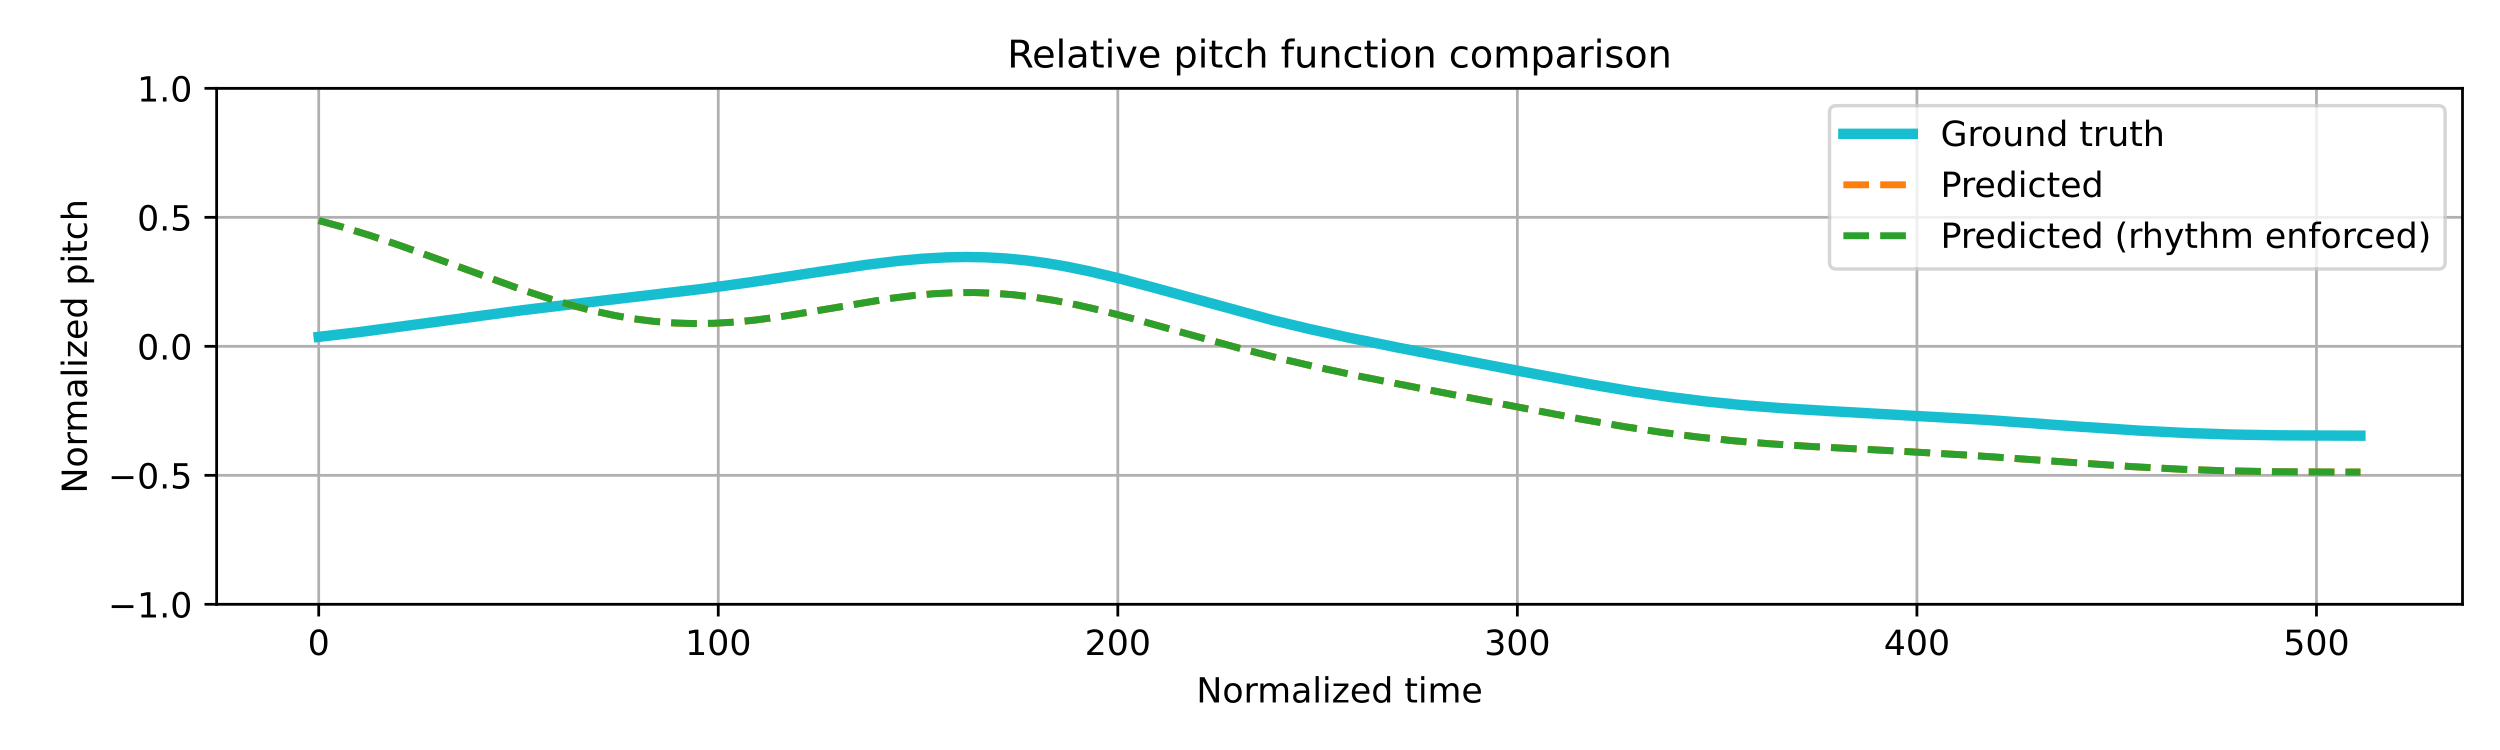
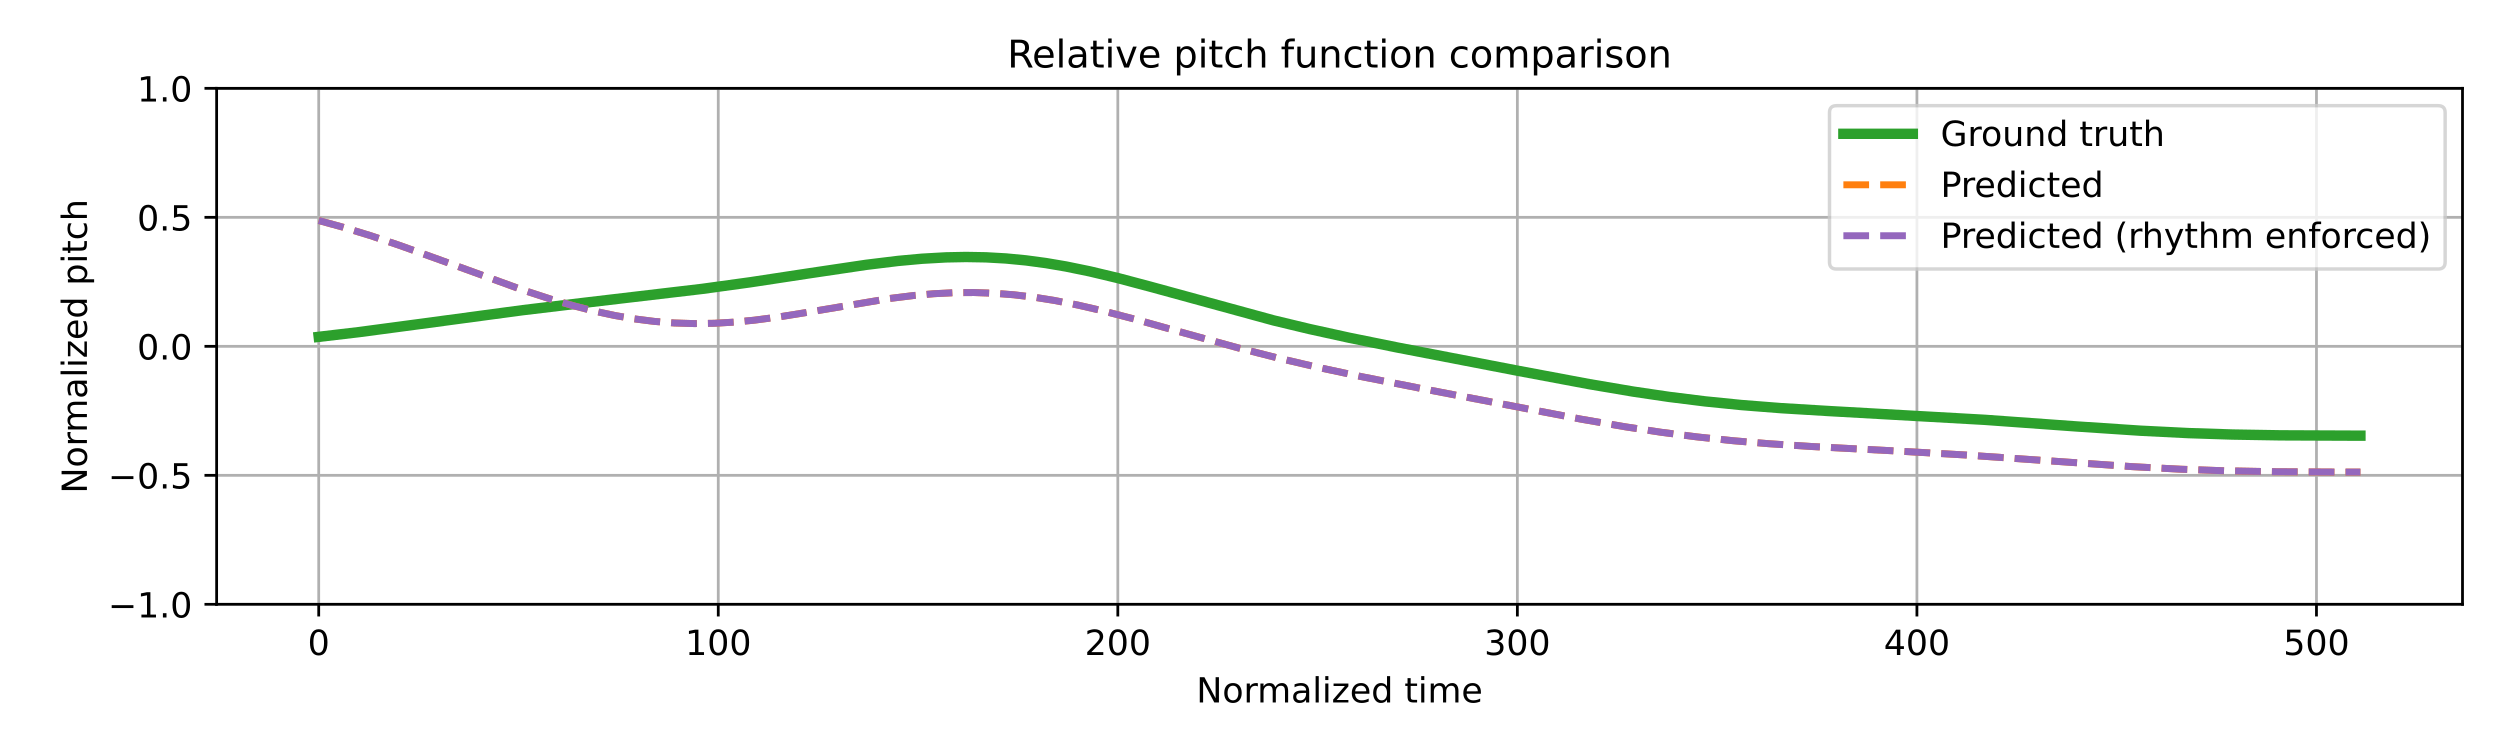
<svg xmlns="http://www.w3.org/2000/svg" xmlns:xlink="http://www.w3.org/1999/xlink" width="720pt" height="216pt" viewBox="0 0 720 216" version="1.1">
  <defs>
    <style type="text/css">*{stroke-linejoin: round; stroke-linecap: butt}</style>
  </defs>
  <g id="figure_1">
    <g id="patch_1">
      <path d="M 0 216  L 720 216  L 720 0  L 0 0  z " style="fill: #ffffff" />
    </g>
    <g id="axes_1">
      <g id="patch_2">
        <path d="M 62.39 174.04  L 709.2 174.04  L 709.2 25.44  L 62.39 25.44  z " style="fill: #ffffff" />
      </g>
      <g id="matplotlib.axis_1">
        <g id="xtick_1">
          <g id="line2d_1">
-             <path d="M 91.79 174.04  L 91.79 25.44  " clip-path="url(#pbbfcba9edf)" style="fill: none; stroke: #b0b0b0; stroke-width: 0.8; stroke-linecap: square" />
+             <path d="M 91.79 174.04  L 91.79 25.44  " clip-path="url(#p43c987a8b2)" style="fill: none; stroke: #b0b0b0; stroke-width: 0.8; stroke-linecap: square" />
          </g>
          <g id="line2d_2">
            <defs>
-               <path id="md4613d8fa9" d="M 0 0  L 0 3.5  " style="stroke: #000000; stroke-width: 0.8" />
-             </defs>
-             <g>
-               <use xlink:href="#md4613d8fa9" x="91.79" y="174.04" style="stroke: #000000; stroke-width: 0.8" />
+               <path id="m42321c22c2" d="M 0 0  L 0 3.5  " style="stroke: #000000; stroke-width: 0.8" />
+             </defs>
+             <g>
+               <use xlink:href="#m42321c22c2" x="91.79" y="174.04" style="stroke: #000000; stroke-width: 0.8" />
            </g>
          </g>
          <g id="text_1">
            <g transform="translate(88.60921 188.6384) scale(0.1 -0.1)">
              <defs>
                <path id="DejaVuSans-30" d="M 2034 4250  Q 1547 4250 1301 3770  Q 1056 3291 1056 2328  Q 1056 1369 1301 889  Q 1547 409 2034 409  Q 2525 409 2770 889  Q 3016 1369 3016 2328  Q 3016 3291 2770 3770  Q 2525 4250 2034 4250  z M 2034 4750  Q 2819 4750 3233 4129  Q 3647 3509 3647 2328  Q 3647 1150 3233 529  Q 2819 -91 2034 -91  Q 1250 -91 836 529  Q 422 1150 422 2328  Q 422 3509 836 4129  Q 1250 4750 2034 4750  z " transform="scale(0.015625)" />
              </defs>
              <use xlink:href="#DejaVuSans-30" />
            </g>
          </g>
        </g>
        <g id="xtick_2">
          <g id="line2d_3">
-             <path d="M 206.861 174.04  L 206.861 25.44  " clip-path="url(#pbbfcba9edf)" style="fill: none; stroke: #b0b0b0; stroke-width: 0.8; stroke-linecap: square" />
+             <path d="M 206.861 174.04  L 206.861 25.44  " clip-path="url(#p43c987a8b2)" style="fill: none; stroke: #b0b0b0; stroke-width: 0.8; stroke-linecap: square" />
          </g>
          <g id="line2d_4">
            <g>
-               <use xlink:href="#md4613d8fa9" x="206.861" y="174.04" style="stroke: #000000; stroke-width: 0.8" />
+               <use xlink:href="#m42321c22c2" x="206.861" y="174.04" style="stroke: #000000; stroke-width: 0.8" />
            </g>
          </g>
          <g id="text_2">
            <g transform="translate(197.317 188.6384) scale(0.1 -0.1)">
              <defs>
                <path id="DejaVuSans-31" d="M 794 531  L 1825 531  L 1825 4091  L 703 3866  L 703 4441  L 1819 4666  L 2450 4666  L 2450 531  L 3481 531  L 3481 0  L 794 0  L 794 531  z " transform="scale(0.015625)" />
              </defs>
              <use xlink:href="#DejaVuSans-31" />
              <use xlink:href="#DejaVuSans-30" transform="translate(63.62305 0)" />
              <use xlink:href="#DejaVuSans-30" transform="translate(127.2461 0)" />
            </g>
          </g>
        </g>
        <g id="xtick_3">
          <g id="line2d_5">
-             <path d="M 321.931 174.04  L 321.931 25.44  " clip-path="url(#pbbfcba9edf)" style="fill: none; stroke: #b0b0b0; stroke-width: 0.8; stroke-linecap: square" />
+             <path d="M 321.931 174.04  L 321.931 25.44  " clip-path="url(#p43c987a8b2)" style="fill: none; stroke: #b0b0b0; stroke-width: 0.8; stroke-linecap: square" />
          </g>
          <g id="line2d_6">
            <g>
-               <use xlink:href="#md4613d8fa9" x="321.931" y="174.04" style="stroke: #000000; stroke-width: 0.8" />
+               <use xlink:href="#m42321c22c2" x="321.931" y="174.04" style="stroke: #000000; stroke-width: 0.8" />
            </g>
          </g>
          <g id="text_3">
            <g transform="translate(312.3872 188.6384) scale(0.1 -0.1)">
              <defs>
                <path id="DejaVuSans-32" d="M 1228 531  L 3431 531  L 3431 0  L 469 0  L 469 531  Q 828 903 1448 1529  Q 2069 2156 2228 2338  Q 2531 2678 2651 2914  Q 2772 3150 2772 3378  Q 2772 3750 2511 3984  Q 2250 4219 1831 4219  Q 1534 4219 1204 4116  Q 875 4013 500 3803  L 500 4441  Q 881 4594 1212 4672  Q 1544 4750 1819 4750  Q 2544 4750 2975 4387  Q 3406 4025 3406 3419  Q 3406 3131 3298 2873  Q 3191 2616 2906 2266  Q 2828 2175 2409 1742  Q 1991 1309 1228 531  z " transform="scale(0.015625)" />
              </defs>
              <use xlink:href="#DejaVuSans-32" />
              <use xlink:href="#DejaVuSans-30" transform="translate(63.62305 0)" />
              <use xlink:href="#DejaVuSans-30" transform="translate(127.2461 0)" />
            </g>
          </g>
        </g>
        <g id="xtick_4">
          <g id="line2d_7">
-             <path d="M 437.001 174.04  L 437.001 25.44  " clip-path="url(#pbbfcba9edf)" style="fill: none; stroke: #b0b0b0; stroke-width: 0.8; stroke-linecap: square" />
+             <path d="M 437.001 174.04  L 437.001 25.44  " clip-path="url(#p43c987a8b2)" style="fill: none; stroke: #b0b0b0; stroke-width: 0.8; stroke-linecap: square" />
          </g>
          <g id="line2d_8">
            <g>
-               <use xlink:href="#md4613d8fa9" x="437.001" y="174.04" style="stroke: #000000; stroke-width: 0.8" />
+               <use xlink:href="#m42321c22c2" x="437.001" y="174.04" style="stroke: #000000; stroke-width: 0.8" />
            </g>
          </g>
          <g id="text_4">
            <g transform="translate(427.4575 188.6384) scale(0.1 -0.1)">
              <defs>
                <path id="DejaVuSans-33" d="M 2597 2516  Q 3050 2419 3304 2112  Q 3559 1806 3559 1356  Q 3559 666 3084 287  Q 2609 -91 1734 -91  Q 1441 -91 1130 -33  Q 819 25 488 141  L 488 750  Q 750 597 1062 519  Q 1375 441 1716 441  Q 2309 441 2620 675  Q 2931 909 2931 1356  Q 2931 1769 2642 2001  Q 2353 2234 1838 2234  L 1294 2234  L 1294 2753  L 1863 2753  Q 2328 2753 2575 2939  Q 2822 3125 2822 3475  Q 2822 3834 2567 4026  Q 2313 4219 1838 4219  Q 1578 4219 1281 4162  Q 984 4106 628 3988  L 628 4550  Q 988 4650 1302 4700  Q 1616 4750 1894 4750  Q 2613 4750 3031 4423  Q 3450 4097 3450 3541  Q 3450 3153 3228 2886  Q 3006 2619 2597 2516  z " transform="scale(0.015625)" />
              </defs>
              <use xlink:href="#DejaVuSans-33" />
              <use xlink:href="#DejaVuSans-30" transform="translate(63.62305 0)" />
              <use xlink:href="#DejaVuSans-30" transform="translate(127.2461 0)" />
            </g>
          </g>
        </g>
        <g id="xtick_5">
          <g id="line2d_9">
-             <path d="M 552.072 174.04  L 552.072 25.44  " clip-path="url(#pbbfcba9edf)" style="fill: none; stroke: #b0b0b0; stroke-width: 0.8; stroke-linecap: square" />
+             <path d="M 552.072 174.04  L 552.072 25.44  " clip-path="url(#p43c987a8b2)" style="fill: none; stroke: #b0b0b0; stroke-width: 0.8; stroke-linecap: square" />
          </g>
          <g id="line2d_10">
            <g>
-               <use xlink:href="#md4613d8fa9" x="552.072" y="174.04" style="stroke: #000000; stroke-width: 0.8" />
+               <use xlink:href="#m42321c22c2" x="552.072" y="174.04" style="stroke: #000000; stroke-width: 0.8" />
            </g>
          </g>
          <g id="text_5">
            <g transform="translate(542.5278 188.6384) scale(0.1 -0.1)">
              <defs>
                <path id="DejaVuSans-34" d="M 2419 4116  L 825 1625  L 2419 1625  L 2419 4116  z M 2253 4666  L 3047 4666  L 3047 1625  L 3713 1625  L 3713 1100  L 3047 1100  L 3047 0  L 2419 0  L 2419 1100  L 313 1100  L 313 1709  L 2253 4666  z " transform="scale(0.015625)" />
              </defs>
              <use xlink:href="#DejaVuSans-34" />
              <use xlink:href="#DejaVuSans-30" transform="translate(63.62305 0)" />
              <use xlink:href="#DejaVuSans-30" transform="translate(127.2461 0)" />
            </g>
          </g>
        </g>
        <g id="xtick_6">
          <g id="line2d_11">
-             <path d="M 667.142 174.04  L 667.142 25.44  " clip-path="url(#pbbfcba9edf)" style="fill: none; stroke: #b0b0b0; stroke-width: 0.8; stroke-linecap: square" />
+             <path d="M 667.142 174.04  L 667.142 25.44  " clip-path="url(#p43c987a8b2)" style="fill: none; stroke: #b0b0b0; stroke-width: 0.8; stroke-linecap: square" />
          </g>
          <g id="line2d_12">
            <g>
-               <use xlink:href="#md4613d8fa9" x="667.142" y="174.04" style="stroke: #000000; stroke-width: 0.8" />
+               <use xlink:href="#m42321c22c2" x="667.142" y="174.04" style="stroke: #000000; stroke-width: 0.8" />
            </g>
          </g>
          <g id="text_6">
            <g transform="translate(657.5981 188.6384) scale(0.1 -0.1)">
              <defs>
                <path id="DejaVuSans-35" d="M 691 4666  L 3169 4666  L 3169 4134  L 1269 4134  L 1269 2991  Q 1406 3038 1543 3061  Q 1681 3084 1819 3084  Q 2600 3084 3056 2656  Q 3513 2228 3513 1497  Q 3513 744 3044 326  Q 2575 -91 1722 -91  Q 1428 -91 1123 -41  Q 819 9 494 109  L 494 744  Q 775 591 1075 516  Q 1375 441 1709 441  Q 2250 441 2565 725  Q 2881 1009 2881 1497  Q 2881 1984 2565 2268  Q 2250 2553 1709 2553  Q 1456 2553 1204 2497  Q 953 2441 691 2322  L 691 4666  z " transform="scale(0.015625)" />
              </defs>
              <use xlink:href="#DejaVuSans-35" />
              <use xlink:href="#DejaVuSans-30" transform="translate(63.62305 0)" />
              <use xlink:href="#DejaVuSans-30" transform="translate(127.2461 0)" />
            </g>
          </g>
        </g>
        <g id="text_7">
          <g transform="translate(344.5544 202.3166) scale(0.1 -0.1)">
            <defs>
              <path id="DejaVuSans-4e" d="M 628 4666  L 1478 4666  L 3547 763  L 3547 4666  L 4159 4666  L 4159 0  L 3309 0  L 1241 3903  L 1241 0  L 628 0  L 628 4666  z " transform="scale(0.015625)" />
              <path id="DejaVuSans-6f" d="M 1959 3097  Q 1497 3097 1228 2736  Q 959 2375 959 1747  Q 959 1119 1226 758  Q 1494 397 1959 397  Q 2419 397 2687 759  Q 2956 1122 2956 1747  Q 2956 2369 2687 2733  Q 2419 3097 1959 3097  z M 1959 3584  Q 2709 3584 3137 3096  Q 3566 2609 3566 1747  Q 3566 888 3137 398  Q 2709 -91 1959 -91  Q 1206 -91 779 398  Q 353 888 353 1747  Q 353 2609 779 3096  Q 1206 3584 1959 3584  z " transform="scale(0.015625)" />
              <path id="DejaVuSans-72" d="M 2631 2963  Q 2534 3019 2420 3045  Q 2306 3072 2169 3072  Q 1681 3072 1420 2755  Q 1159 2438 1159 1844  L 1159 0  L 581 0  L 581 3500  L 1159 3500  L 1159 2956  Q 1341 3275 1631 3429  Q 1922 3584 2338 3584  Q 2397 3584 2469 3576  Q 2541 3569 2628 3553  L 2631 2963  z " transform="scale(0.015625)" />
              <path id="DejaVuSans-6d" d="M 3328 2828  Q 3544 3216 3844 3400  Q 4144 3584 4550 3584  Q 5097 3584 5394 3201  Q 5691 2819 5691 2113  L 5691 0  L 5113 0  L 5113 2094  Q 5113 2597 4934 2840  Q 4756 3084 4391 3084  Q 3944 3084 3684 2787  Q 3425 2491 3425 1978  L 3425 0  L 2847 0  L 2847 2094  Q 2847 2600 2669 2842  Q 2491 3084 2119 3084  Q 1678 3084 1418 2786  Q 1159 2488 1159 1978  L 1159 0  L 581 0  L 581 3500  L 1159 3500  L 1159 2956  Q 1356 3278 1631 3431  Q 1906 3584 2284 3584  Q 2666 3584 2933 3390  Q 3200 3197 3328 2828  z " transform="scale(0.015625)" />
              <path id="DejaVuSans-61" d="M 2194 1759  Q 1497 1759 1228 1600  Q 959 1441 959 1056  Q 959 750 1161 570  Q 1363 391 1709 391  Q 2188 391 2477 730  Q 2766 1069 2766 1631  L 2766 1759  L 2194 1759  z M 3341 1997  L 3341 0  L 2766 0  L 2766 531  Q 2569 213 2275 61  Q 1981 -91 1556 -91  Q 1019 -91 701 211  Q 384 513 384 1019  Q 384 1609 779 1909  Q 1175 2209 1959 2209  L 2766 2209  L 2766 2266  Q 2766 2663 2505 2880  Q 2244 3097 1772 3097  Q 1472 3097 1187 3025  Q 903 2953 641 2809  L 641 3341  Q 956 3463 1253 3523  Q 1550 3584 1831 3584  Q 2591 3584 2966 3190  Q 3341 2797 3341 1997  z " transform="scale(0.015625)" />
              <path id="DejaVuSans-6c" d="M 603 4863  L 1178 4863  L 1178 0  L 603 0  L 603 4863  z " transform="scale(0.015625)" />
              <path id="DejaVuSans-69" d="M 603 3500  L 1178 3500  L 1178 0  L 603 0  L 603 3500  z M 603 4863  L 1178 4863  L 1178 4134  L 603 4134  L 603 4863  z " transform="scale(0.015625)" />
              <path id="DejaVuSans-7a" d="M 353 3500  L 3084 3500  L 3084 2975  L 922 459  L 3084 459  L 3084 0  L 275 0  L 275 525  L 2438 3041  L 353 3041  L 353 3500  z " transform="scale(0.015625)" />
              <path id="DejaVuSans-65" d="M 3597 1894  L 3597 1613  L 953 1613  Q 991 1019 1311 708  Q 1631 397 2203 397  Q 2534 397 2845 478  Q 3156 559 3463 722  L 3463 178  Q 3153 47 2828 -22  Q 2503 -91 2169 -91  Q 1331 -91 842 396  Q 353 884 353 1716  Q 353 2575 817 3079  Q 1281 3584 2069 3584  Q 2775 3584 3186 3129  Q 3597 2675 3597 1894  z M 3022 2063  Q 3016 2534 2758 2815  Q 2500 3097 2075 3097  Q 1594 3097 1305 2825  Q 1016 2553 972 2059  L 3022 2063  z " transform="scale(0.015625)" />
              <path id="DejaVuSans-64" d="M 2906 2969  L 2906 4863  L 3481 4863  L 3481 0  L 2906 0  L 2906 525  Q 2725 213 2448 61  Q 2172 -91 1784 -91  Q 1150 -91 751 415  Q 353 922 353 1747  Q 353 2572 751 3078  Q 1150 3584 1784 3584  Q 2172 3584 2448 3432  Q 2725 3281 2906 2969  z M 947 1747  Q 947 1113 1208 752  Q 1469 391 1925 391  Q 2381 391 2643 752  Q 2906 1113 2906 1747  Q 2906 2381 2643 2742  Q 2381 3103 1925 3103  Q 1469 3103 1208 2742  Q 947 2381 947 1747  z " transform="scale(0.015625)" />
              <path id="DejaVuSans-20" transform="scale(0.015625)" />
              <path id="DejaVuSans-74" d="M 1172 4494  L 1172 3500  L 2356 3500  L 2356 3053  L 1172 3053  L 1172 1153  Q 1172 725 1289 603  Q 1406 481 1766 481  L 2356 481  L 2356 0  L 1766 0  Q 1100 0 847 248  Q 594 497 594 1153  L 594 3053  L 172 3053  L 172 3500  L 594 3500  L 594 4494  L 1172 4494  z " transform="scale(0.015625)" />
            </defs>
            <use xlink:href="#DejaVuSans-4e" />
            <use xlink:href="#DejaVuSans-6f" transform="translate(74.80469 0)" />
            <use xlink:href="#DejaVuSans-72" transform="translate(135.9863 0)" />
            <use xlink:href="#DejaVuSans-6d" transform="translate(175.3496 0)" />
            <use xlink:href="#DejaVuSans-61" transform="translate(272.7617 0)" />
            <use xlink:href="#DejaVuSans-6c" transform="translate(334.041 0)" />
            <use xlink:href="#DejaVuSans-69" transform="translate(361.8242 0)" />
            <use xlink:href="#DejaVuSans-7a" transform="translate(389.6074 0)" />
            <use xlink:href="#DejaVuSans-65" transform="translate(442.0977 0)" />
            <use xlink:href="#DejaVuSans-64" transform="translate(503.6211 0)" />
            <use xlink:href="#DejaVuSans-20" transform="translate(567.0977 0)" />
            <use xlink:href="#DejaVuSans-74" transform="translate(598.8848 0)" />
            <use xlink:href="#DejaVuSans-69" transform="translate(638.0938 0)" />
            <use xlink:href="#DejaVuSans-6d" transform="translate(665.877 0)" />
            <use xlink:href="#DejaVuSans-65" transform="translate(763.2891 0)" />
          </g>
        </g>
      </g>
      <g id="matplotlib.axis_2">
        <g id="ytick_1">
          <g id="line2d_13">
-             <path d="M 62.39 174.04  L 709.2 174.04  " clip-path="url(#pbbfcba9edf)" style="fill: none; stroke: #b0b0b0; stroke-width: 0.8; stroke-linecap: square" />
+             <path d="M 62.39 174.04  L 709.2 174.04  " clip-path="url(#p43c987a8b2)" style="fill: none; stroke: #b0b0b0; stroke-width: 0.8; stroke-linecap: square" />
          </g>
          <g id="line2d_14">
            <defs>
-               <path id="m820116ccd8" d="M 0 0  L -3.5 0  " style="stroke: #000000; stroke-width: 0.8" />
-             </defs>
-             <g>
-               <use xlink:href="#m820116ccd8" x="62.39" y="174.04" style="stroke: #000000; stroke-width: 0.8" />
+               <path id="mbf171f1974" d="M 0 0  L -3.5 0  " style="stroke: #000000; stroke-width: 0.8" />
+             </defs>
+             <g>
+               <use xlink:href="#mbf171f1974" x="62.39" y="174.04" style="stroke: #000000; stroke-width: 0.8" />
            </g>
          </g>
          <g id="text_8">
            <g transform="translate(31.10719 177.8392) scale(0.1 -0.1)">
              <defs>
                <path id="DejaVuSans-2212" d="M 678 2272  L 4684 2272  L 4684 1741  L 678 1741  L 678 2272  z " transform="scale(0.015625)" />
                <path id="DejaVuSans-2e" d="M 684 794  L 1344 794  L 1344 0  L 684 0  L 684 794  z " transform="scale(0.015625)" />
              </defs>
              <use xlink:href="#DejaVuSans-2212" />
              <use xlink:href="#DejaVuSans-31" transform="translate(83.78906 0)" />
              <use xlink:href="#DejaVuSans-2e" transform="translate(147.4121 0)" />
              <use xlink:href="#DejaVuSans-30" transform="translate(179.1992 0)" />
            </g>
          </g>
        </g>
        <g id="ytick_2">
          <g id="line2d_15">
-             <path d="M 62.39 136.89  L 709.2 136.89  " clip-path="url(#pbbfcba9edf)" style="fill: none; stroke: #b0b0b0; stroke-width: 0.8; stroke-linecap: square" />
+             <path d="M 62.39 136.89  L 709.2 136.89  " clip-path="url(#p43c987a8b2)" style="fill: none; stroke: #b0b0b0; stroke-width: 0.8; stroke-linecap: square" />
          </g>
          <g id="line2d_16">
            <g>
-               <use xlink:href="#m820116ccd8" x="62.39" y="136.89" style="stroke: #000000; stroke-width: 0.8" />
+               <use xlink:href="#mbf171f1974" x="62.39" y="136.89" style="stroke: #000000; stroke-width: 0.8" />
            </g>
          </g>
          <g id="text_9">
            <g transform="translate(31.10719 140.6892) scale(0.1 -0.1)">
              <use xlink:href="#DejaVuSans-2212" />
              <use xlink:href="#DejaVuSans-30" transform="translate(83.78906 0)" />
              <use xlink:href="#DejaVuSans-2e" transform="translate(147.4121 0)" />
              <use xlink:href="#DejaVuSans-35" transform="translate(179.1992 0)" />
            </g>
          </g>
        </g>
        <g id="ytick_3">
          <g id="line2d_17">
-             <path d="M 62.39 99.74  L 709.2 99.74  " clip-path="url(#pbbfcba9edf)" style="fill: none; stroke: #b0b0b0; stroke-width: 0.8; stroke-linecap: square" />
+             <path d="M 62.39 99.74  L 709.2 99.74  " clip-path="url(#p43c987a8b2)" style="fill: none; stroke: #b0b0b0; stroke-width: 0.8; stroke-linecap: square" />
          </g>
          <g id="line2d_18">
            <g>
-               <use xlink:href="#m820116ccd8" x="62.39" y="99.74" style="stroke: #000000; stroke-width: 0.8" />
+               <use xlink:href="#mbf171f1974" x="62.39" y="99.74" style="stroke: #000000; stroke-width: 0.8" />
            </g>
          </g>
          <g id="text_10">
            <g transform="translate(39.48687 103.5392) scale(0.1 -0.1)">
              <use xlink:href="#DejaVuSans-30" />
              <use xlink:href="#DejaVuSans-2e" transform="translate(63.62305 0)" />
              <use xlink:href="#DejaVuSans-30" transform="translate(95.41016 0)" />
            </g>
          </g>
        </g>
        <g id="ytick_4">
          <g id="line2d_19">
-             <path d="M 62.39 62.59  L 709.2 62.59  " clip-path="url(#pbbfcba9edf)" style="fill: none; stroke: #b0b0b0; stroke-width: 0.8; stroke-linecap: square" />
+             <path d="M 62.39 62.59  L 709.2 62.59  " clip-path="url(#p43c987a8b2)" style="fill: none; stroke: #b0b0b0; stroke-width: 0.8; stroke-linecap: square" />
          </g>
          <g id="line2d_20">
            <g>
-               <use xlink:href="#m820116ccd8" x="62.39" y="62.59" style="stroke: #000000; stroke-width: 0.8" />
+               <use xlink:href="#mbf171f1974" x="62.39" y="62.59" style="stroke: #000000; stroke-width: 0.8" />
            </g>
          </g>
          <g id="text_11">
            <g transform="translate(39.48687 66.38922) scale(0.1 -0.1)">
              <use xlink:href="#DejaVuSans-30" />
              <use xlink:href="#DejaVuSans-2e" transform="translate(63.62305 0)" />
              <use xlink:href="#DejaVuSans-35" transform="translate(95.41016 0)" />
            </g>
          </g>
        </g>
        <g id="ytick_5">
          <g id="line2d_21">
-             <path d="M 62.39 25.44  L 709.2 25.44  " clip-path="url(#pbbfcba9edf)" style="fill: none; stroke: #b0b0b0; stroke-width: 0.8; stroke-linecap: square" />
+             <path d="M 62.39 25.44  L 709.2 25.44  " clip-path="url(#p43c987a8b2)" style="fill: none; stroke: #b0b0b0; stroke-width: 0.8; stroke-linecap: square" />
          </g>
          <g id="line2d_22">
            <g>
-               <use xlink:href="#m820116ccd8" x="62.39" y="25.44" style="stroke: #000000; stroke-width: 0.8" />
+               <use xlink:href="#mbf171f1974" x="62.39" y="25.44" style="stroke: #000000; stroke-width: 0.8" />
            </g>
          </g>
          <g id="text_12">
            <g transform="translate(39.48687 29.23922) scale(0.1 -0.1)">
              <use xlink:href="#DejaVuSans-31" />
              <use xlink:href="#DejaVuSans-2e" transform="translate(63.62305 0)" />
              <use xlink:href="#DejaVuSans-30" transform="translate(95.41016 0)" />
            </g>
          </g>
        </g>
        <g id="text_13">
          <g transform="translate(25.0275 142.1259) rotate(-90) scale(0.1 -0.1)">
            <defs>
              <path id="DejaVuSans-70" d="M 1159 525  L 1159 -1331  L 581 -1331  L 581 3500  L 1159 3500  L 1159 2969  Q 1341 3281 1617 3432  Q 1894 3584 2278 3584  Q 2916 3584 3314 3078  Q 3713 2572 3713 1747  Q 3713 922 3314 415  Q 2916 -91 2278 -91  Q 1894 -91 1617 61  Q 1341 213 1159 525  z M 3116 1747  Q 3116 2381 2855 2742  Q 2594 3103 2138 3103  Q 1681 3103 1420 2742  Q 1159 2381 1159 1747  Q 1159 1113 1420 752  Q 1681 391 2138 391  Q 2594 391 2855 752  Q 3116 1113 3116 1747  z " transform="scale(0.015625)" />
              <path id="DejaVuSans-63" d="M 3122 3366  L 3122 2828  Q 2878 2963 2633 3030  Q 2388 3097 2138 3097  Q 1578 3097 1268 2742  Q 959 2388 959 1747  Q 959 1106 1268 751  Q 1578 397 2138 397  Q 2388 397 2633 464  Q 2878 531 3122 666  L 3122 134  Q 2881 22 2623 -34  Q 2366 -91 2075 -91  Q 1284 -91 818 406  Q 353 903 353 1747  Q 353 2603 823 3093  Q 1294 3584 2113 3584  Q 2378 3584 2631 3529  Q 2884 3475 3122 3366  z " transform="scale(0.015625)" />
              <path id="DejaVuSans-68" d="M 3513 2113  L 3513 0  L 2938 0  L 2938 2094  Q 2938 2591 2744 2837  Q 2550 3084 2163 3084  Q 1697 3084 1428 2787  Q 1159 2491 1159 1978  L 1159 0  L 581 0  L 581 4863  L 1159 4863  L 1159 2956  Q 1366 3272 1645 3428  Q 1925 3584 2291 3584  Q 2894 3584 3203 3211  Q 3513 2838 3513 2113  z " transform="scale(0.015625)" />
            </defs>
            <use xlink:href="#DejaVuSans-4e" />
            <use xlink:href="#DejaVuSans-6f" transform="translate(74.80469 0)" />
            <use xlink:href="#DejaVuSans-72" transform="translate(135.9863 0)" />
            <use xlink:href="#DejaVuSans-6d" transform="translate(175.3496 0)" />
            <use xlink:href="#DejaVuSans-61" transform="translate(272.7617 0)" />
            <use xlink:href="#DejaVuSans-6c" transform="translate(334.041 0)" />
            <use xlink:href="#DejaVuSans-69" transform="translate(361.8242 0)" />
            <use xlink:href="#DejaVuSans-7a" transform="translate(389.6074 0)" />
            <use xlink:href="#DejaVuSans-65" transform="translate(442.0977 0)" />
            <use xlink:href="#DejaVuSans-64" transform="translate(503.6211 0)" />
            <use xlink:href="#DejaVuSans-20" transform="translate(567.0977 0)" />
            <use xlink:href="#DejaVuSans-70" transform="translate(598.8848 0)" />
            <use xlink:href="#DejaVuSans-69" transform="translate(662.3613 0)" />
            <use xlink:href="#DejaVuSans-74" transform="translate(690.1445 0)" />
            <use xlink:href="#DejaVuSans-63" transform="translate(729.3535 0)" />
            <use xlink:href="#DejaVuSans-68" transform="translate(784.334 0)" />
          </g>
        </g>
      </g>
      <g id="line2d_23">
-         <path d="M 91.79 97.011  L 103.297 95.66  L 119.407 93.513  L 150.476 89.335  L 168.888 87.129  L 202.258 83.194  L 216.066 81.297  L 233.327 78.67  L 249.437 76.273  L 258.642 75.148  L 265.547 74.516  L 272.451 74.125  L 278.204 74.012  L 283.958 74.113  L 289.711 74.439  L 295.465 74.992  L 301.218 75.765  L 306.972 76.744  L 313.876 78.16  L 321.931 80.082  L 331.137 82.526  L 366.808 92.281  L 377.165 94.767  L 388.672 97.294  L 402.48 100.092  L 437.001 106.754  L 457.714 110.636  L 470.372 112.78  L 480.728 114.31  L 491.084 115.6  L 501.441 116.644  L 512.948 117.549  L 526.756 118.385  L 571.633 120.911  L 598.1 122.821  L 616.511 124.045  L 630.319 124.734  L 642.977 125.146  L 656.785 125.378  L 677.498 125.467  L 679.8 125.468  L 679.8 125.468  " clip-path="url(#pbbfcba9edf)" style="fill: none; stroke: #17becf; stroke-width: 3; stroke-linecap: square" />
+         <path d="M 91.79 97.011  L 103.297 95.66  L 119.407 93.513  L 150.476 89.335  L 168.888 87.129  L 202.258 83.194  L 216.066 81.297  L 233.327 78.67  L 249.437 76.273  L 258.642 75.148  L 265.547 74.516  L 272.451 74.125  L 278.204 74.012  L 283.958 74.113  L 289.711 74.439  L 295.465 74.992  L 301.218 75.765  L 306.972 76.744  L 313.876 78.16  L 321.931 80.082  L 331.137 82.526  L 366.808 92.281  L 377.165 94.767  L 388.672 97.294  L 402.48 100.092  L 437.001 106.754  L 457.714 110.636  L 470.372 112.78  L 480.728 114.31  L 491.084 115.6  L 501.441 116.644  L 512.948 117.549  L 526.756 118.385  L 571.633 120.911  L 598.1 122.821  L 616.511 124.045  L 630.319 124.734  L 642.977 125.146  L 656.785 125.378  L 677.498 125.467  L 679.8 125.468  L 679.8 125.468  " clip-path="url(#p43c987a8b2)" style="fill: none; stroke: #2ca02c; stroke-width: 3; stroke-linecap: square" />
      </g>
      <g id="line2d_24">
-         <path d="M 91.79 63.518  L 98.695 65.409  L 106.75 67.878  L 114.805 70.579  L 125.161 74.287  L 150.476 83.486  L 158.531 86.118  L 165.435 88.133  L 171.189 89.6  L 176.942 90.842  L 182.696 91.836  L 188.449 92.564  L 194.203 93.017  L 199.957 93.194  L 205.71 93.105  L 211.464 92.769  L 217.217 92.213  L 224.121 91.306  L 232.176 90.014  L 256.341 85.947  L 263.245 85.096  L 268.999 84.59  L 274.752 84.302  L 280.506 84.252  L 286.259 84.45  L 292.013 84.899  L 297.766 85.588  L 303.52 86.502  L 310.424 87.86  L 317.328 89.453  L 326.534 91.842  L 341.493 96.028  L 356.452 100.155  L 367.959 103.093  L 379.466 105.777  L 392.124 108.475  L 409.384 111.898  L 455.413 120.729  L 468.07 122.917  L 478.427 124.494  L 488.783 125.834  L 499.139 126.926  L 509.496 127.793  L 522.153 128.618  L 546.318 129.891  L 565.88 131.027  L 586.593 132.473  L 614.209 134.403  L 628.018 135.131  L 640.676 135.581  L 654.484 135.846  L 672.895 135.955  L 679.8 135.962  L 679.8 135.962  " clip-path="url(#pbbfcba9edf)" style="fill: none; stroke-dasharray: 7.4,3.2; stroke-dashoffset: 0; stroke: #ff7f0e; stroke-width: 2" />
+         <path d="M 91.79 63.518  L 98.695 65.409  L 106.75 67.878  L 114.805 70.579  L 125.161 74.287  L 150.476 83.486  L 158.531 86.118  L 165.435 88.133  L 171.189 89.6  L 176.942 90.842  L 182.696 91.836  L 188.449 92.564  L 194.203 93.017  L 199.957 93.194  L 205.71 93.105  L 211.464 92.769  L 217.217 92.213  L 224.121 91.306  L 232.176 90.014  L 256.341 85.947  L 263.245 85.096  L 268.999 84.59  L 274.752 84.302  L 280.506 84.252  L 286.259 84.45  L 292.013 84.899  L 297.766 85.588  L 303.52 86.502  L 310.424 87.86  L 317.328 89.453  L 326.534 91.842  L 341.493 96.028  L 356.452 100.155  L 367.959 103.093  L 379.466 105.777  L 392.124 108.475  L 409.384 111.898  L 455.413 120.729  L 468.07 122.917  L 478.427 124.494  L 488.783 125.834  L 499.139 126.926  L 509.496 127.793  L 522.153 128.618  L 546.318 129.891  L 565.88 131.027  L 586.593 132.473  L 614.209 134.403  L 628.018 135.131  L 640.676 135.581  L 654.484 135.846  L 672.895 135.955  L 679.8 135.962  L 679.8 135.962  " clip-path="url(#p43c987a8b2)" style="fill: none; stroke-dasharray: 7.4,3.2; stroke-dashoffset: 0; stroke: #ff7f0e; stroke-width: 2" />
      </g>
      <g id="line2d_25">
-         <path d="M 91.79 63.518  L 98.695 65.409  L 106.75 67.878  L 114.805 70.579  L 125.161 74.287  L 150.476 83.486  L 158.531 86.118  L 165.435 88.133  L 171.189 89.6  L 176.942 90.842  L 182.696 91.836  L 188.449 92.564  L 194.203 93.017  L 199.957 93.194  L 205.71 93.105  L 211.464 92.769  L 217.217 92.213  L 224.121 91.306  L 232.176 90.014  L 256.341 85.947  L 263.245 85.096  L 268.999 84.59  L 274.752 84.302  L 280.506 84.252  L 286.259 84.45  L 292.013 84.899  L 297.766 85.588  L 303.52 86.502  L 310.424 87.86  L 317.328 89.453  L 326.534 91.842  L 341.493 96.028  L 356.452 100.155  L 367.959 103.093  L 379.466 105.777  L 392.124 108.475  L 409.384 111.898  L 455.413 120.729  L 468.07 122.917  L 478.427 124.494  L 488.783 125.834  L 499.139 126.926  L 509.496 127.793  L 522.153 128.618  L 546.318 129.891  L 565.88 131.027  L 586.593 132.473  L 614.209 134.403  L 628.018 135.131  L 640.676 135.581  L 654.484 135.846  L 672.895 135.955  L 679.8 135.962  L 679.8 135.962  " clip-path="url(#pbbfcba9edf)" style="fill: none; stroke-dasharray: 7.4,3.2; stroke-dashoffset: 0; stroke: #2ca02c; stroke-width: 2" />
+         <path d="M 91.79 63.518  L 98.695 65.409  L 106.75 67.878  L 114.805 70.579  L 125.161 74.287  L 150.476 83.486  L 158.531 86.118  L 165.435 88.133  L 171.189 89.6  L 176.942 90.842  L 182.696 91.836  L 188.449 92.564  L 194.203 93.017  L 199.957 93.194  L 205.71 93.105  L 211.464 92.769  L 217.217 92.213  L 224.121 91.306  L 232.176 90.014  L 256.341 85.947  L 263.245 85.096  L 268.999 84.59  L 274.752 84.302  L 280.506 84.252  L 286.259 84.45  L 292.013 84.899  L 297.766 85.588  L 303.52 86.502  L 310.424 87.86  L 317.328 89.453  L 326.534 91.842  L 341.493 96.028  L 356.452 100.155  L 367.959 103.093  L 379.466 105.777  L 392.124 108.475  L 409.384 111.898  L 455.413 120.729  L 468.07 122.917  L 478.427 124.494  L 488.783 125.834  L 499.139 126.926  L 509.496 127.793  L 522.153 128.618  L 546.318 129.891  L 565.88 131.027  L 586.593 132.473  L 614.209 134.403  L 628.018 135.131  L 640.676 135.581  L 654.484 135.846  L 672.895 135.955  L 679.8 135.962  L 679.8 135.962  " clip-path="url(#p43c987a8b2)" style="fill: none; stroke-dasharray: 7.4,3.2; stroke-dashoffset: 0; stroke: #9467bd; stroke-width: 2" />
      </g>
      <g id="patch_3">
        <path d="M 62.39 174.04  L 62.39 25.44  " style="fill: none; stroke: #000000; stroke-width: 0.8; stroke-linejoin: miter; stroke-linecap: square" />
      </g>
      <g id="patch_4">
        <path d="M 709.2 174.04  L 709.2 25.44  " style="fill: none; stroke: #000000; stroke-width: 0.8; stroke-linejoin: miter; stroke-linecap: square" />
      </g>
      <g id="patch_5">
        <path d="M 62.39 174.04  L 709.2 174.04  " style="fill: none; stroke: #000000; stroke-width: 0.8; stroke-linejoin: miter; stroke-linecap: square" />
      </g>
      <g id="patch_6">
        <path d="M 62.39 25.44  L 709.2 25.44  " style="fill: none; stroke: #000000; stroke-width: 0.8; stroke-linejoin: miter; stroke-linecap: square" />
      </g>
      <g id="text_14">
        <g transform="translate(290.1045 19.44) scale(0.11 -0.11)">
          <defs>
            <path id="DejaVuSans-52" d="M 2841 2188  Q 3044 2119 3236 1894  Q 3428 1669 3622 1275  L 4263 0  L 3584 0  L 2988 1197  Q 2756 1666 2539 1819  Q 2322 1972 1947 1972  L 1259 1972  L 1259 0  L 628 0  L 628 4666  L 2053 4666  Q 2853 4666 3247 4331  Q 3641 3997 3641 3322  Q 3641 2881 3436 2590  Q 3231 2300 2841 2188  z M 1259 4147  L 1259 2491  L 2053 2491  Q 2509 2491 2742 2702  Q 2975 2913 2975 3322  Q 2975 3731 2742 3939  Q 2509 4147 2053 4147  L 1259 4147  z " transform="scale(0.015625)" />
            <path id="DejaVuSans-76" d="M 191 3500  L 800 3500  L 1894 563  L 2988 3500  L 3597 3500  L 2284 0  L 1503 0  L 191 3500  z " transform="scale(0.015625)" />
            <path id="DejaVuSans-66" d="M 2375 4863  L 2375 4384  L 1825 4384  Q 1516 4384 1395 4259  Q 1275 4134 1275 3809  L 1275 3500  L 2222 3500  L 2222 3053  L 1275 3053  L 1275 0  L 697 0  L 697 3053  L 147 3053  L 147 3500  L 697 3500  L 697 3744  Q 697 4328 969 4595  Q 1241 4863 1831 4863  L 2375 4863  z " transform="scale(0.015625)" />
            <path id="DejaVuSans-75" d="M 544 1381  L 544 3500  L 1119 3500  L 1119 1403  Q 1119 906 1312 657  Q 1506 409 1894 409  Q 2359 409 2629 706  Q 2900 1003 2900 1516  L 2900 3500  L 3475 3500  L 3475 0  L 2900 0  L 2900 538  Q 2691 219 2414 64  Q 2138 -91 1772 -91  Q 1169 -91 856 284  Q 544 659 544 1381  z M 1991 3584  L 1991 3584  z " transform="scale(0.015625)" />
            <path id="DejaVuSans-6e" d="M 3513 2113  L 3513 0  L 2938 0  L 2938 2094  Q 2938 2591 2744 2837  Q 2550 3084 2163 3084  Q 1697 3084 1428 2787  Q 1159 2491 1159 1978  L 1159 0  L 581 0  L 581 3500  L 1159 3500  L 1159 2956  Q 1366 3272 1645 3428  Q 1925 3584 2291 3584  Q 2894 3584 3203 3211  Q 3513 2838 3513 2113  z " transform="scale(0.015625)" />
            <path id="DejaVuSans-73" d="M 2834 3397  L 2834 2853  Q 2591 2978 2328 3040  Q 2066 3103 1784 3103  Q 1356 3103 1142 2972  Q 928 2841 928 2578  Q 928 2378 1081 2264  Q 1234 2150 1697 2047  L 1894 2003  Q 2506 1872 2764 1633  Q 3022 1394 3022 966  Q 3022 478 2636 193  Q 2250 -91 1575 -91  Q 1294 -91 989 -36  Q 684 19 347 128  L 347 722  Q 666 556 975 473  Q 1284 391 1588 391  Q 1994 391 2212 530  Q 2431 669 2431 922  Q 2431 1156 2273 1281  Q 2116 1406 1581 1522  L 1381 1569  Q 847 1681 609 1914  Q 372 2147 372 2553  Q 372 3047 722 3315  Q 1072 3584 1716 3584  Q 2034 3584 2315 3537  Q 2597 3491 2834 3397  z " transform="scale(0.015625)" />
          </defs>
          <use xlink:href="#DejaVuSans-52" />
          <use xlink:href="#DejaVuSans-65" transform="translate(64.98242 0)" />
          <use xlink:href="#DejaVuSans-6c" transform="translate(126.5059 0)" />
          <use xlink:href="#DejaVuSans-61" transform="translate(154.2891 0)" />
          <use xlink:href="#DejaVuSans-74" transform="translate(215.5684 0)" />
          <use xlink:href="#DejaVuSans-69" transform="translate(254.7773 0)" />
          <use xlink:href="#DejaVuSans-76" transform="translate(282.5605 0)" />
          <use xlink:href="#DejaVuSans-65" transform="translate(341.7402 0)" />
          <use xlink:href="#DejaVuSans-20" transform="translate(403.2637 0)" />
          <use xlink:href="#DejaVuSans-70" transform="translate(435.0508 0)" />
          <use xlink:href="#DejaVuSans-69" transform="translate(498.5273 0)" />
          <use xlink:href="#DejaVuSans-74" transform="translate(526.3105 0)" />
          <use xlink:href="#DejaVuSans-63" transform="translate(565.5195 0)" />
          <use xlink:href="#DejaVuSans-68" transform="translate(620.5 0)" />
          <use xlink:href="#DejaVuSans-20" transform="translate(683.8789 0)" />
          <use xlink:href="#DejaVuSans-66" transform="translate(715.666 0)" />
          <use xlink:href="#DejaVuSans-75" transform="translate(750.8711 0)" />
          <use xlink:href="#DejaVuSans-6e" transform="translate(814.25 0)" />
          <use xlink:href="#DejaVuSans-63" transform="translate(877.6289 0)" />
          <use xlink:href="#DejaVuSans-74" transform="translate(932.6094 0)" />
          <use xlink:href="#DejaVuSans-69" transform="translate(971.8184 0)" />
          <use xlink:href="#DejaVuSans-6f" transform="translate(999.6016 0)" />
          <use xlink:href="#DejaVuSans-6e" transform="translate(1060.783 0)" />
          <use xlink:href="#DejaVuSans-20" transform="translate(1124.162 0)" />
          <use xlink:href="#DejaVuSans-63" transform="translate(1155.949 0)" />
          <use xlink:href="#DejaVuSans-6f" transform="translate(1210.93 0)" />
          <use xlink:href="#DejaVuSans-6d" transform="translate(1272.111 0)" />
          <use xlink:href="#DejaVuSans-70" transform="translate(1369.523 0)" />
          <use xlink:href="#DejaVuSans-61" transform="translate(1433 0)" />
          <use xlink:href="#DejaVuSans-72" transform="translate(1494.279 0)" />
          <use xlink:href="#DejaVuSans-69" transform="translate(1535.393 0)" />
          <use xlink:href="#DejaVuSans-73" transform="translate(1563.176 0)" />
          <use xlink:href="#DejaVuSans-6f" transform="translate(1615.275 0)" />
          <use xlink:href="#DejaVuSans-6e" transform="translate(1676.457 0)" />
        </g>
      </g>
      <g id="legend_1">
        <g id="patch_7">
          <path d="M 528.894 77.474  L 702.2 77.474  Q 704.2 77.474 704.2 75.474  L 704.2 32.44  Q 704.2 30.44 702.2 30.44  L 528.894 30.44  Q 526.894 30.44 526.894 32.44  L 526.894 75.474  Q 526.894 77.474 528.894 77.474  z " style="fill: #ffffff; opacity: 0.8; stroke: #cccccc; stroke-linejoin: miter" />
        </g>
        <g id="line2d_26">
-           <path d="M 530.894 38.538  L 540.894 38.538  L 550.894 38.538  " style="fill: none; stroke: #17becf; stroke-width: 3; stroke-linecap: square" />
+           <path d="M 530.894 38.538  L 540.894 38.538  L 550.894 38.538  " style="fill: none; stroke: #2ca02c; stroke-width: 3; stroke-linecap: square" />
        </g>
        <g id="text_15">
          <g transform="translate(558.8937 42.03844) scale(0.1 -0.1)">
            <defs>
              <path id="DejaVuSans-47" d="M 3809 666  L 3809 1919  L 2778 1919  L 2778 2438  L 4434 2438  L 4434 434  Q 4069 175 3628 42  Q 3188 -91 2688 -91  Q 1594 -91 976 548  Q 359 1188 359 2328  Q 359 3472 976 4111  Q 1594 4750 2688 4750  Q 3144 4750 3555 4637  Q 3966 4525 4313 4306  L 4313 3634  Q 3963 3931 3569 4081  Q 3175 4231 2741 4231  Q 1884 4231 1454 3753  Q 1025 3275 1025 2328  Q 1025 1384 1454 906  Q 1884 428 2741 428  Q 3075 428 3337 486  Q 3600 544 3809 666  z " transform="scale(0.015625)" />
            </defs>
            <use xlink:href="#DejaVuSans-47" />
            <use xlink:href="#DejaVuSans-72" transform="translate(77.49023 0)" />
            <use xlink:href="#DejaVuSans-6f" transform="translate(116.3535 0)" />
            <use xlink:href="#DejaVuSans-75" transform="translate(177.5352 0)" />
            <use xlink:href="#DejaVuSans-6e" transform="translate(240.9141 0)" />
            <use xlink:href="#DejaVuSans-64" transform="translate(304.293 0)" />
            <use xlink:href="#DejaVuSans-20" transform="translate(367.7695 0)" />
            <use xlink:href="#DejaVuSans-74" transform="translate(399.5566 0)" />
            <use xlink:href="#DejaVuSans-72" transform="translate(438.7656 0)" />
            <use xlink:href="#DejaVuSans-75" transform="translate(479.8789 0)" />
            <use xlink:href="#DejaVuSans-74" transform="translate(543.2578 0)" />
            <use xlink:href="#DejaVuSans-68" transform="translate(582.4668 0)" />
          </g>
        </g>
        <g id="line2d_27">
          <path d="M 530.894 53.217  L 540.894 53.217  L 550.894 53.217  " style="fill: none; stroke-dasharray: 7.4,3.2; stroke-dashoffset: 0; stroke: #ff7f0e; stroke-width: 2" />
        </g>
        <g id="text_16">
          <g transform="translate(558.8937 56.71656) scale(0.1 -0.1)">
            <defs>
              <path id="DejaVuSans-50" d="M 1259 4147  L 1259 2394  L 2053 2394  Q 2494 2394 2734 2622  Q 2975 2850 2975 3272  Q 2975 3691 2734 3919  Q 2494 4147 2053 4147  L 1259 4147  z M 628 4666  L 2053 4666  Q 2838 4666 3239 4311  Q 3641 3956 3641 3272  Q 3641 2581 3239 2228  Q 2838 1875 2053 1875  L 1259 1875  L 1259 0  L 628 0  L 628 4666  z " transform="scale(0.015625)" />
            </defs>
            <use xlink:href="#DejaVuSans-50" />
            <use xlink:href="#DejaVuSans-72" transform="translate(58.55273 0)" />
            <use xlink:href="#DejaVuSans-65" transform="translate(97.41602 0)" />
            <use xlink:href="#DejaVuSans-64" transform="translate(158.9395 0)" />
            <use xlink:href="#DejaVuSans-69" transform="translate(222.416 0)" />
            <use xlink:href="#DejaVuSans-63" transform="translate(250.1992 0)" />
            <use xlink:href="#DejaVuSans-74" transform="translate(305.1797 0)" />
            <use xlink:href="#DejaVuSans-65" transform="translate(344.3887 0)" />
            <use xlink:href="#DejaVuSans-64" transform="translate(405.9121 0)" />
          </g>
        </g>
        <g id="line2d_28">
-           <path d="M 530.894 67.895  L 540.894 67.895  L 550.894 67.895  " style="fill: none; stroke-dasharray: 7.4,3.2; stroke-dashoffset: 0; stroke: #2ca02c; stroke-width: 2" />
+           <path d="M 530.894 67.895  L 540.894 67.895  L 550.894 67.895  " style="fill: none; stroke-dasharray: 7.4,3.2; stroke-dashoffset: 0; stroke: #9467bd; stroke-width: 2" />
        </g>
        <g id="text_17">
          <g transform="translate(558.8937 71.39469) scale(0.1 -0.1)">
            <defs>
              <path id="DejaVuSans-28" d="M 1984 4856  Q 1566 4138 1362 3434  Q 1159 2731 1159 2009  Q 1159 1288 1364 580  Q 1569 -128 1984 -844  L 1484 -844  Q 1016 -109 783 600  Q 550 1309 550 2009  Q 550 2706 781 3412  Q 1013 4119 1484 4856  L 1984 4856  z " transform="scale(0.015625)" />
              <path id="DejaVuSans-79" d="M 2059 -325  Q 1816 -950 1584 -1140  Q 1353 -1331 966 -1331  L 506 -1331  L 506 -850  L 844 -850  Q 1081 -850 1212 -737  Q 1344 -625 1503 -206  L 1606 56  L 191 3500  L 800 3500  L 1894 763  L 2988 3500  L 3597 3500  L 2059 -325  z " transform="scale(0.015625)" />
              <path id="DejaVuSans-29" d="M 513 4856  L 1013 4856  Q 1481 4119 1714 3412  Q 1947 2706 1947 2009  Q 1947 1309 1714 600  Q 1481 -109 1013 -844  L 513 -844  Q 928 -128 1133 580  Q 1338 1288 1338 2009  Q 1338 2731 1133 3434  Q 928 4138 513 4856  z " transform="scale(0.015625)" />
            </defs>
            <use xlink:href="#DejaVuSans-50" />
            <use xlink:href="#DejaVuSans-72" transform="translate(58.55273 0)" />
            <use xlink:href="#DejaVuSans-65" transform="translate(97.41602 0)" />
            <use xlink:href="#DejaVuSans-64" transform="translate(158.9395 0)" />
            <use xlink:href="#DejaVuSans-69" transform="translate(222.416 0)" />
            <use xlink:href="#DejaVuSans-63" transform="translate(250.1992 0)" />
            <use xlink:href="#DejaVuSans-74" transform="translate(305.1797 0)" />
            <use xlink:href="#DejaVuSans-65" transform="translate(344.3887 0)" />
            <use xlink:href="#DejaVuSans-64" transform="translate(405.9121 0)" />
            <use xlink:href="#DejaVuSans-20" transform="translate(469.3887 0)" />
            <use xlink:href="#DejaVuSans-28" transform="translate(501.1758 0)" />
            <use xlink:href="#DejaVuSans-72" transform="translate(540.1895 0)" />
            <use xlink:href="#DejaVuSans-68" transform="translate(579.5527 0)" />
            <use xlink:href="#DejaVuSans-79" transform="translate(642.9316 0)" />
            <use xlink:href="#DejaVuSans-74" transform="translate(702.1113 0)" />
            <use xlink:href="#DejaVuSans-68" transform="translate(741.3203 0)" />
            <use xlink:href="#DejaVuSans-6d" transform="translate(804.6992 0)" />
            <use xlink:href="#DejaVuSans-20" transform="translate(902.1113 0)" />
            <use xlink:href="#DejaVuSans-65" transform="translate(933.8984 0)" />
            <use xlink:href="#DejaVuSans-6e" transform="translate(995.4219 0)" />
            <use xlink:href="#DejaVuSans-66" transform="translate(1058.801 0)" />
            <use xlink:href="#DejaVuSans-6f" transform="translate(1094.006 0)" />
            <use xlink:href="#DejaVuSans-72" transform="translate(1155.188 0)" />
            <use xlink:href="#DejaVuSans-63" transform="translate(1194.051 0)" />
            <use xlink:href="#DejaVuSans-65" transform="translate(1249.031 0)" />
            <use xlink:href="#DejaVuSans-64" transform="translate(1310.555 0)" />
            <use xlink:href="#DejaVuSans-29" transform="translate(1374.031 0)" />
          </g>
        </g>
      </g>
    </g>
  </g>
  <defs>
-     <clipPath id="pbbfcba9edf">
+     <clipPath id="p43c987a8b2">
      <rect x="62.39" y="25.44" width="646.81" height="148.6" />
    </clipPath>
  </defs>
</svg>
